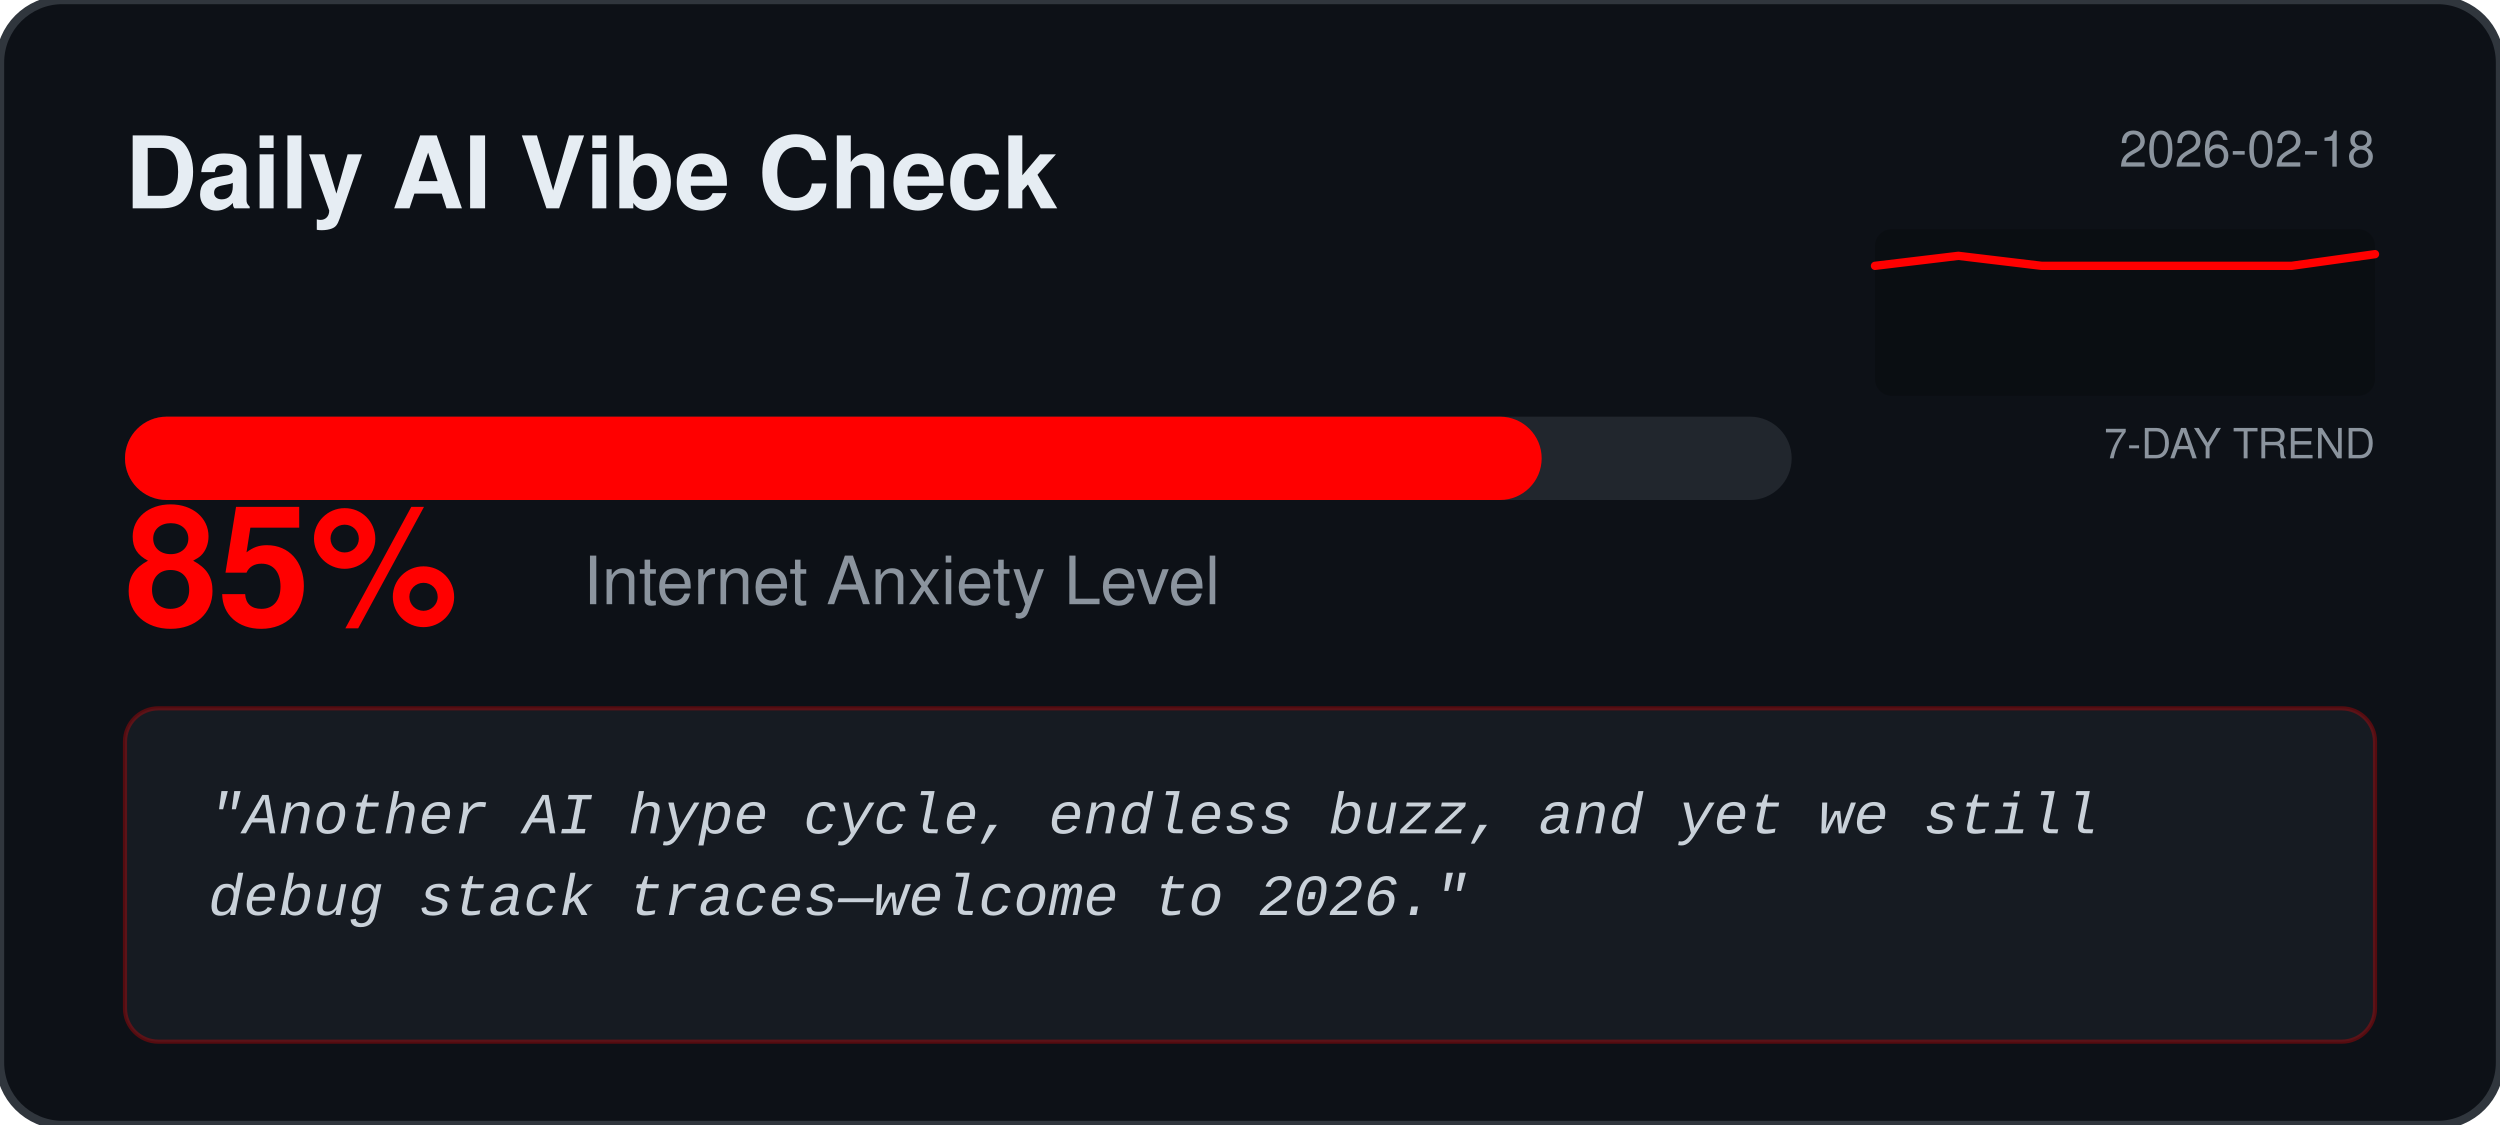
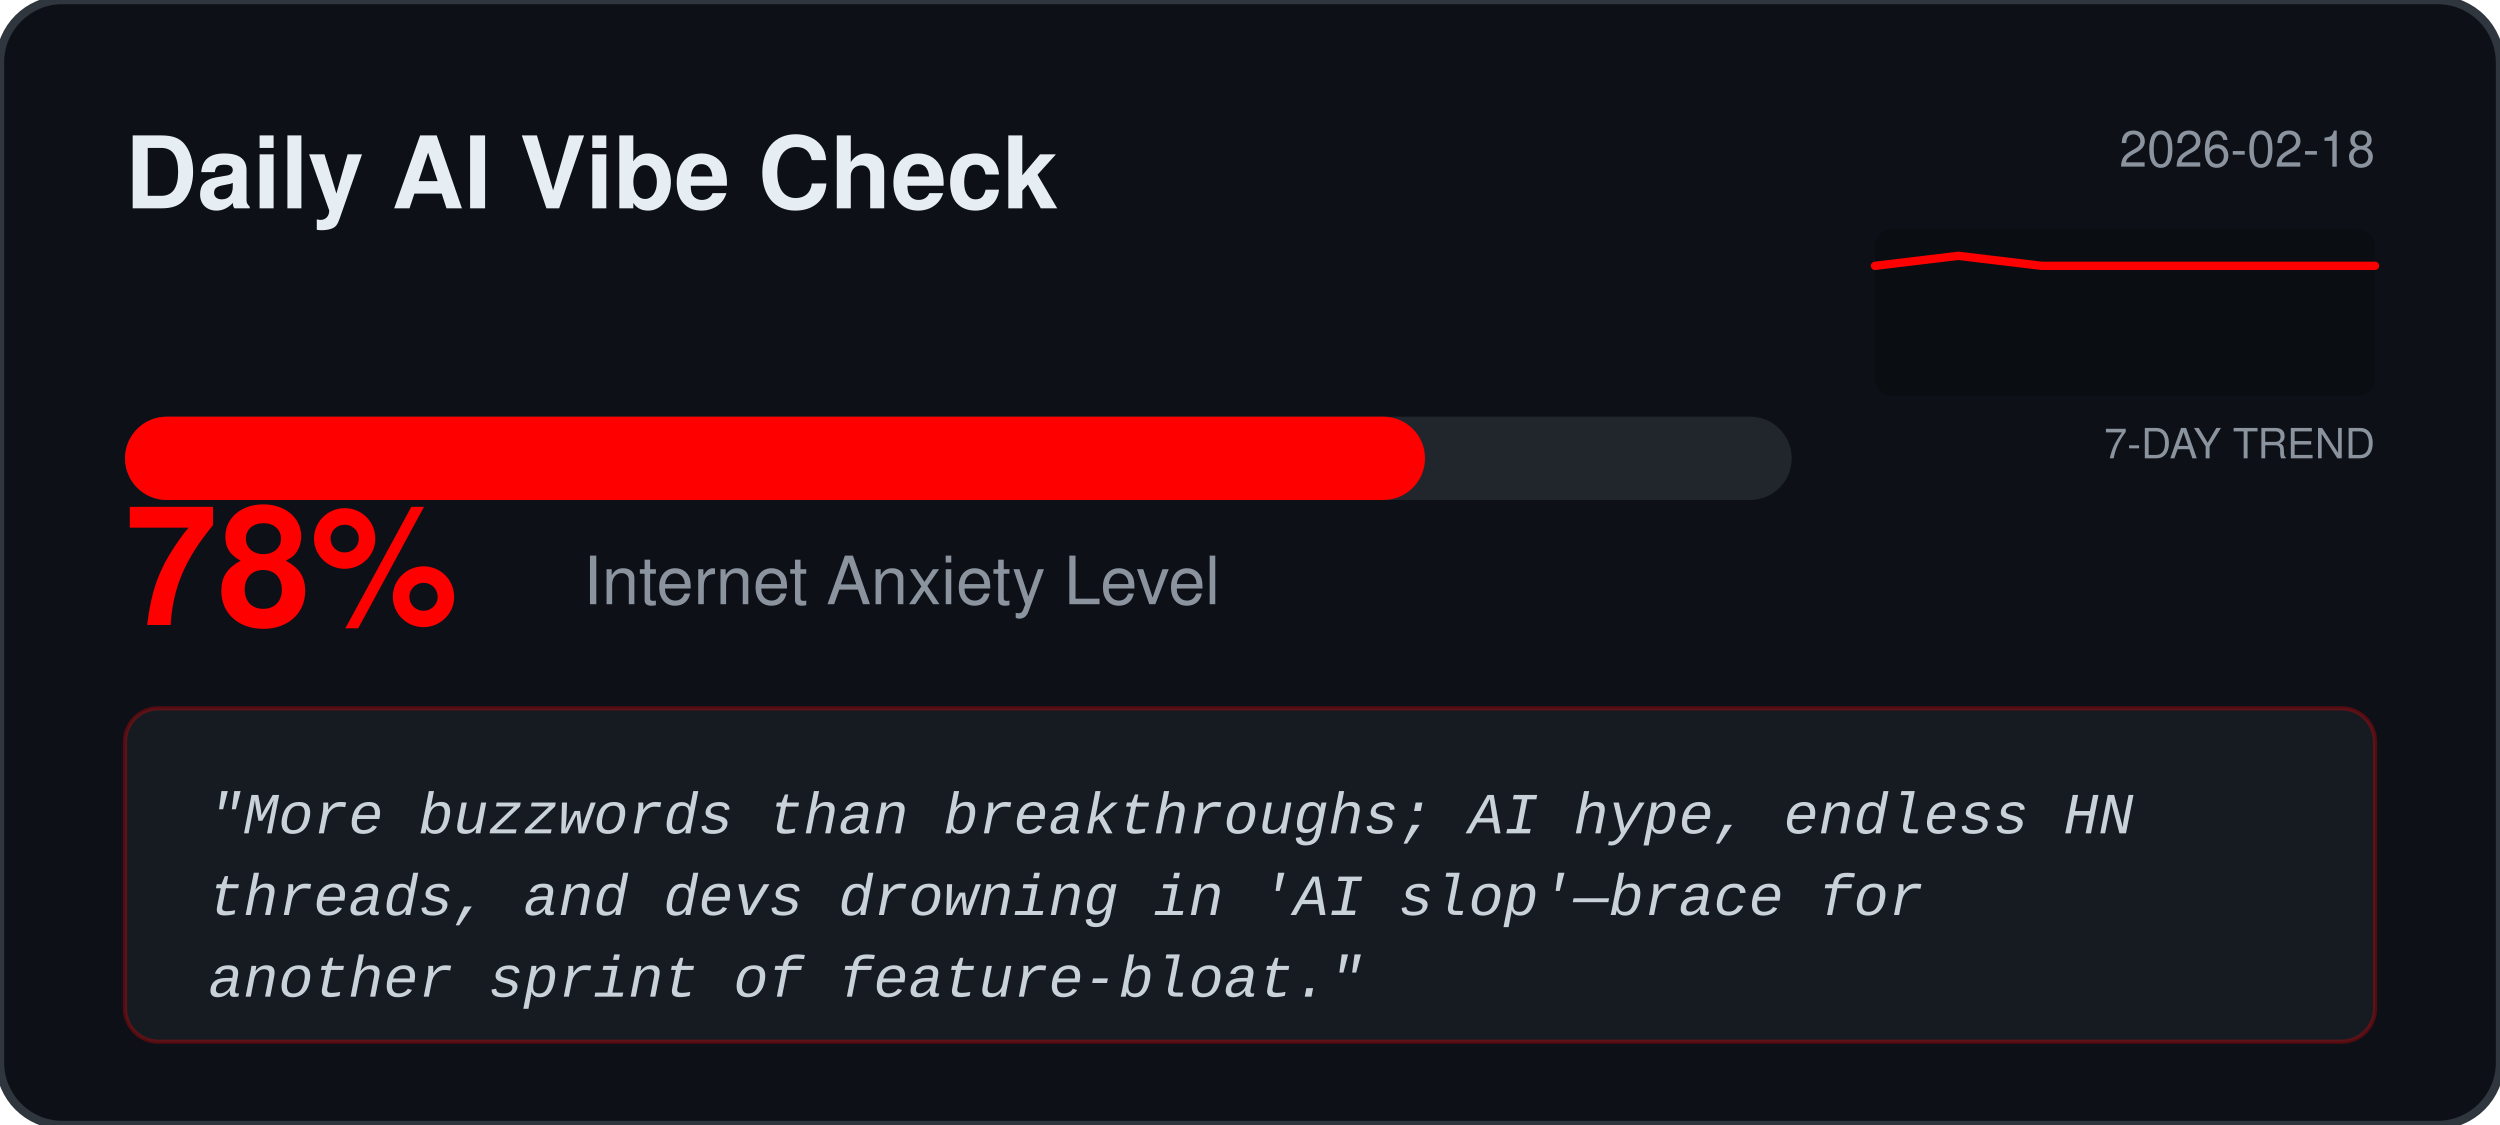
<svg xmlns="http://www.w3.org/2000/svg" width="600" height="270" viewBox="0 0 600 270" fill="none">
  <rect width="600" height="270" rx="15" fill="#0D1117" stroke="#30363D" stroke-width="2" />
  <text x="30" y="50" fill="#E6EDF3" font-family="Segoe UI, Helvetica, sans-serif" font-weight="bold" font-size="24">Daily AI Vibe Check</text>
  <text x="570" y="40" fill="#8B949E" font-family="Segoe UI, Helvetica, sans-serif" font-size="12" text-anchor="end">2026-02-18</text>
  <rect x="450" y="55" width="120" height="40" fill="#000000" fill-opacity="0.2" rx="4" />
  <text x="570" y="110" fill="#8B949E" font-family="Segoe UI, Helvetica, sans-serif" font-size="10" text-anchor="end">7-DAY TREND</text>
-   <polyline points="450.0,63.8 470.0,61.4 490.0,63.8 510.0,63.8 530.0,63.8 550.0,63.8 570.0,61.0" fill="none" stroke="#FF0000" stroke-width="2" stroke-linecap="round" stroke-linejoin="round" />
+   <polyline points="450.0,63.8 470.0,61.4 490.0,63.8 510.0,63.8 530.0,63.8 550.0,63.8 570.0,63.8" fill="none" stroke="#FF0000" stroke-width="2" stroke-linecap="round" stroke-linejoin="round" />
  <rect x="30" y="100" width="400" height="20" rx="10" fill="#21262D" />
-   <rect x="30" y="100" width="340.0" height="20" rx="10" fill="#FF0000" />
-   <text x="30" y="150" fill="#FF0000" font-family="Segoe UI, Helvetica, sans-serif" font-weight="bold" font-size="40">85%</text>
+   <rect x="30" y="100" width="312.0" height="20" rx="10" fill="#FF0000" />
+   <text x="30" y="150" fill="#FF0000" font-family="Segoe UI, Helvetica, sans-serif" font-weight="bold" font-size="40">78%</text>
  <text x="140" y="145" fill="#8B949E" font-family="Segoe UI, Helvetica, sans-serif" font-size="16">Internet Anxiety Level</text>
  <rect x="30" y="170" width="540" height="80" rx="8" fill="#161B22" stroke="#FF0000" stroke-opacity="0.3" />
  <text x="50" y="200" fill="#C9D1D9" font-family="Courier New, monospace" font-size="14" font-style="italic">
-     <tspan x="50" dy="0">"Another AI hype cycle, endless buzz, and yet we still</tspan>
-     <tspan x="50" dy="1.4em">debug stack traces—welcome to 2026."</tspan>
+     <tspan x="50" dy="0">"More buzzwords than breakthroughs; AI hype, endless HN</tspan>
+     <tspan x="50" dy="1.4em">threads, and devs drowning in 'AI slop'—brace for</tspan>
+     <tspan x="50" dy="1.4em">another sprint of feature‑bloat."</tspan>
  </text>
</svg>
